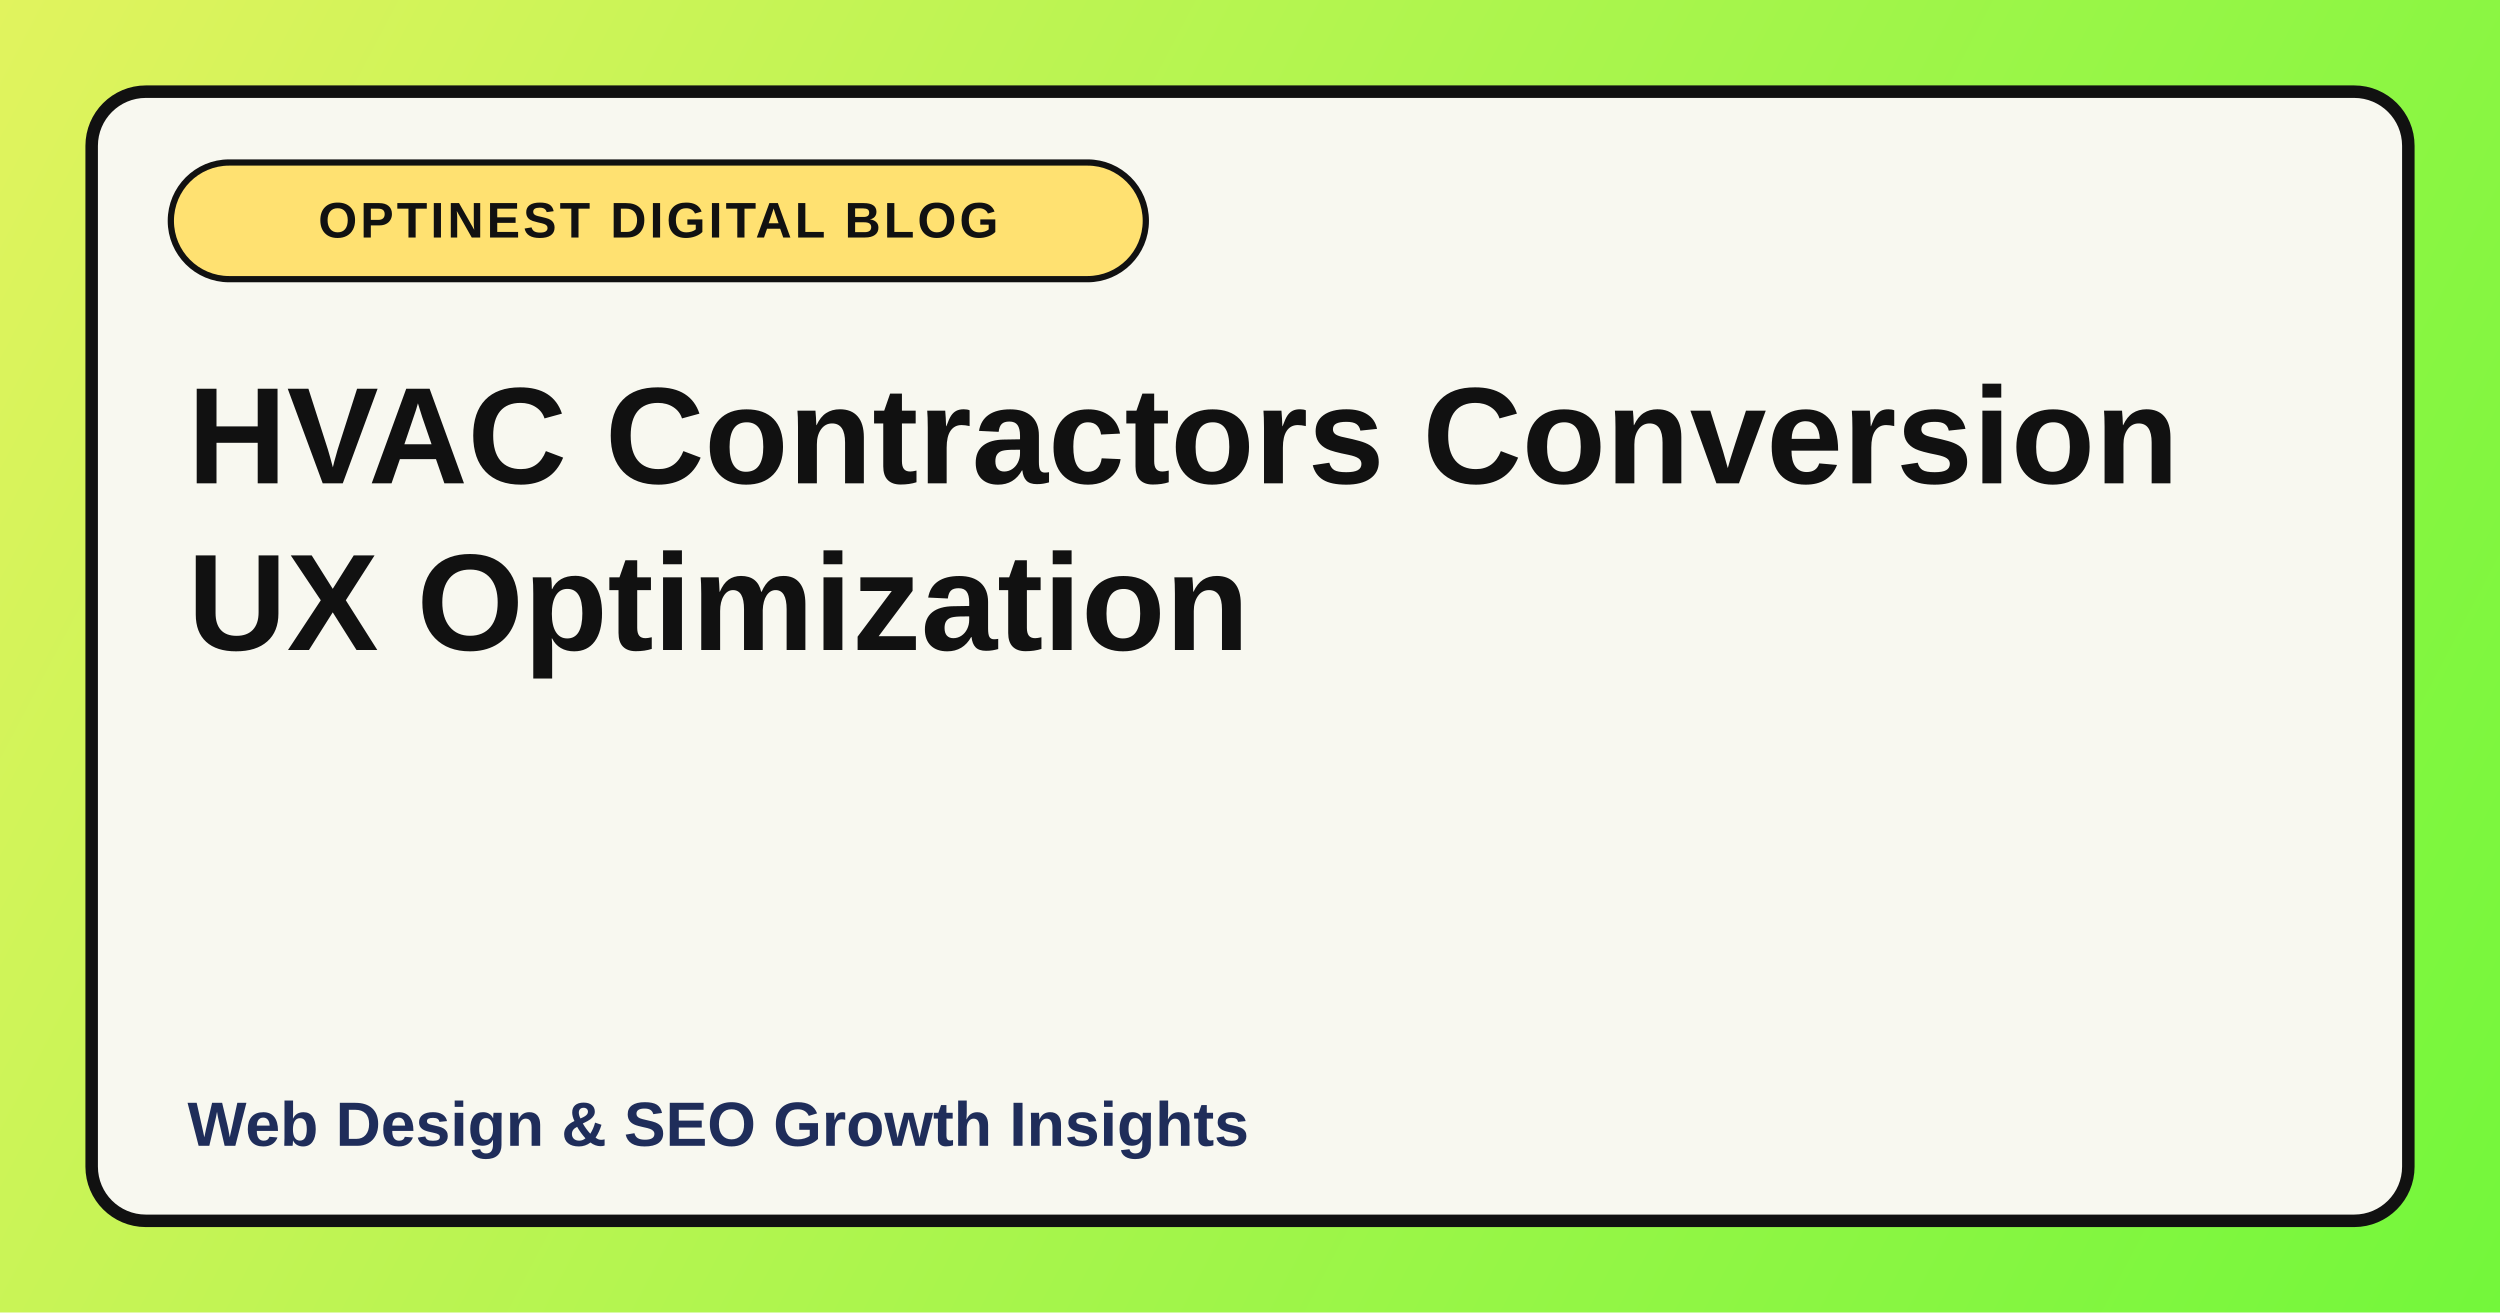
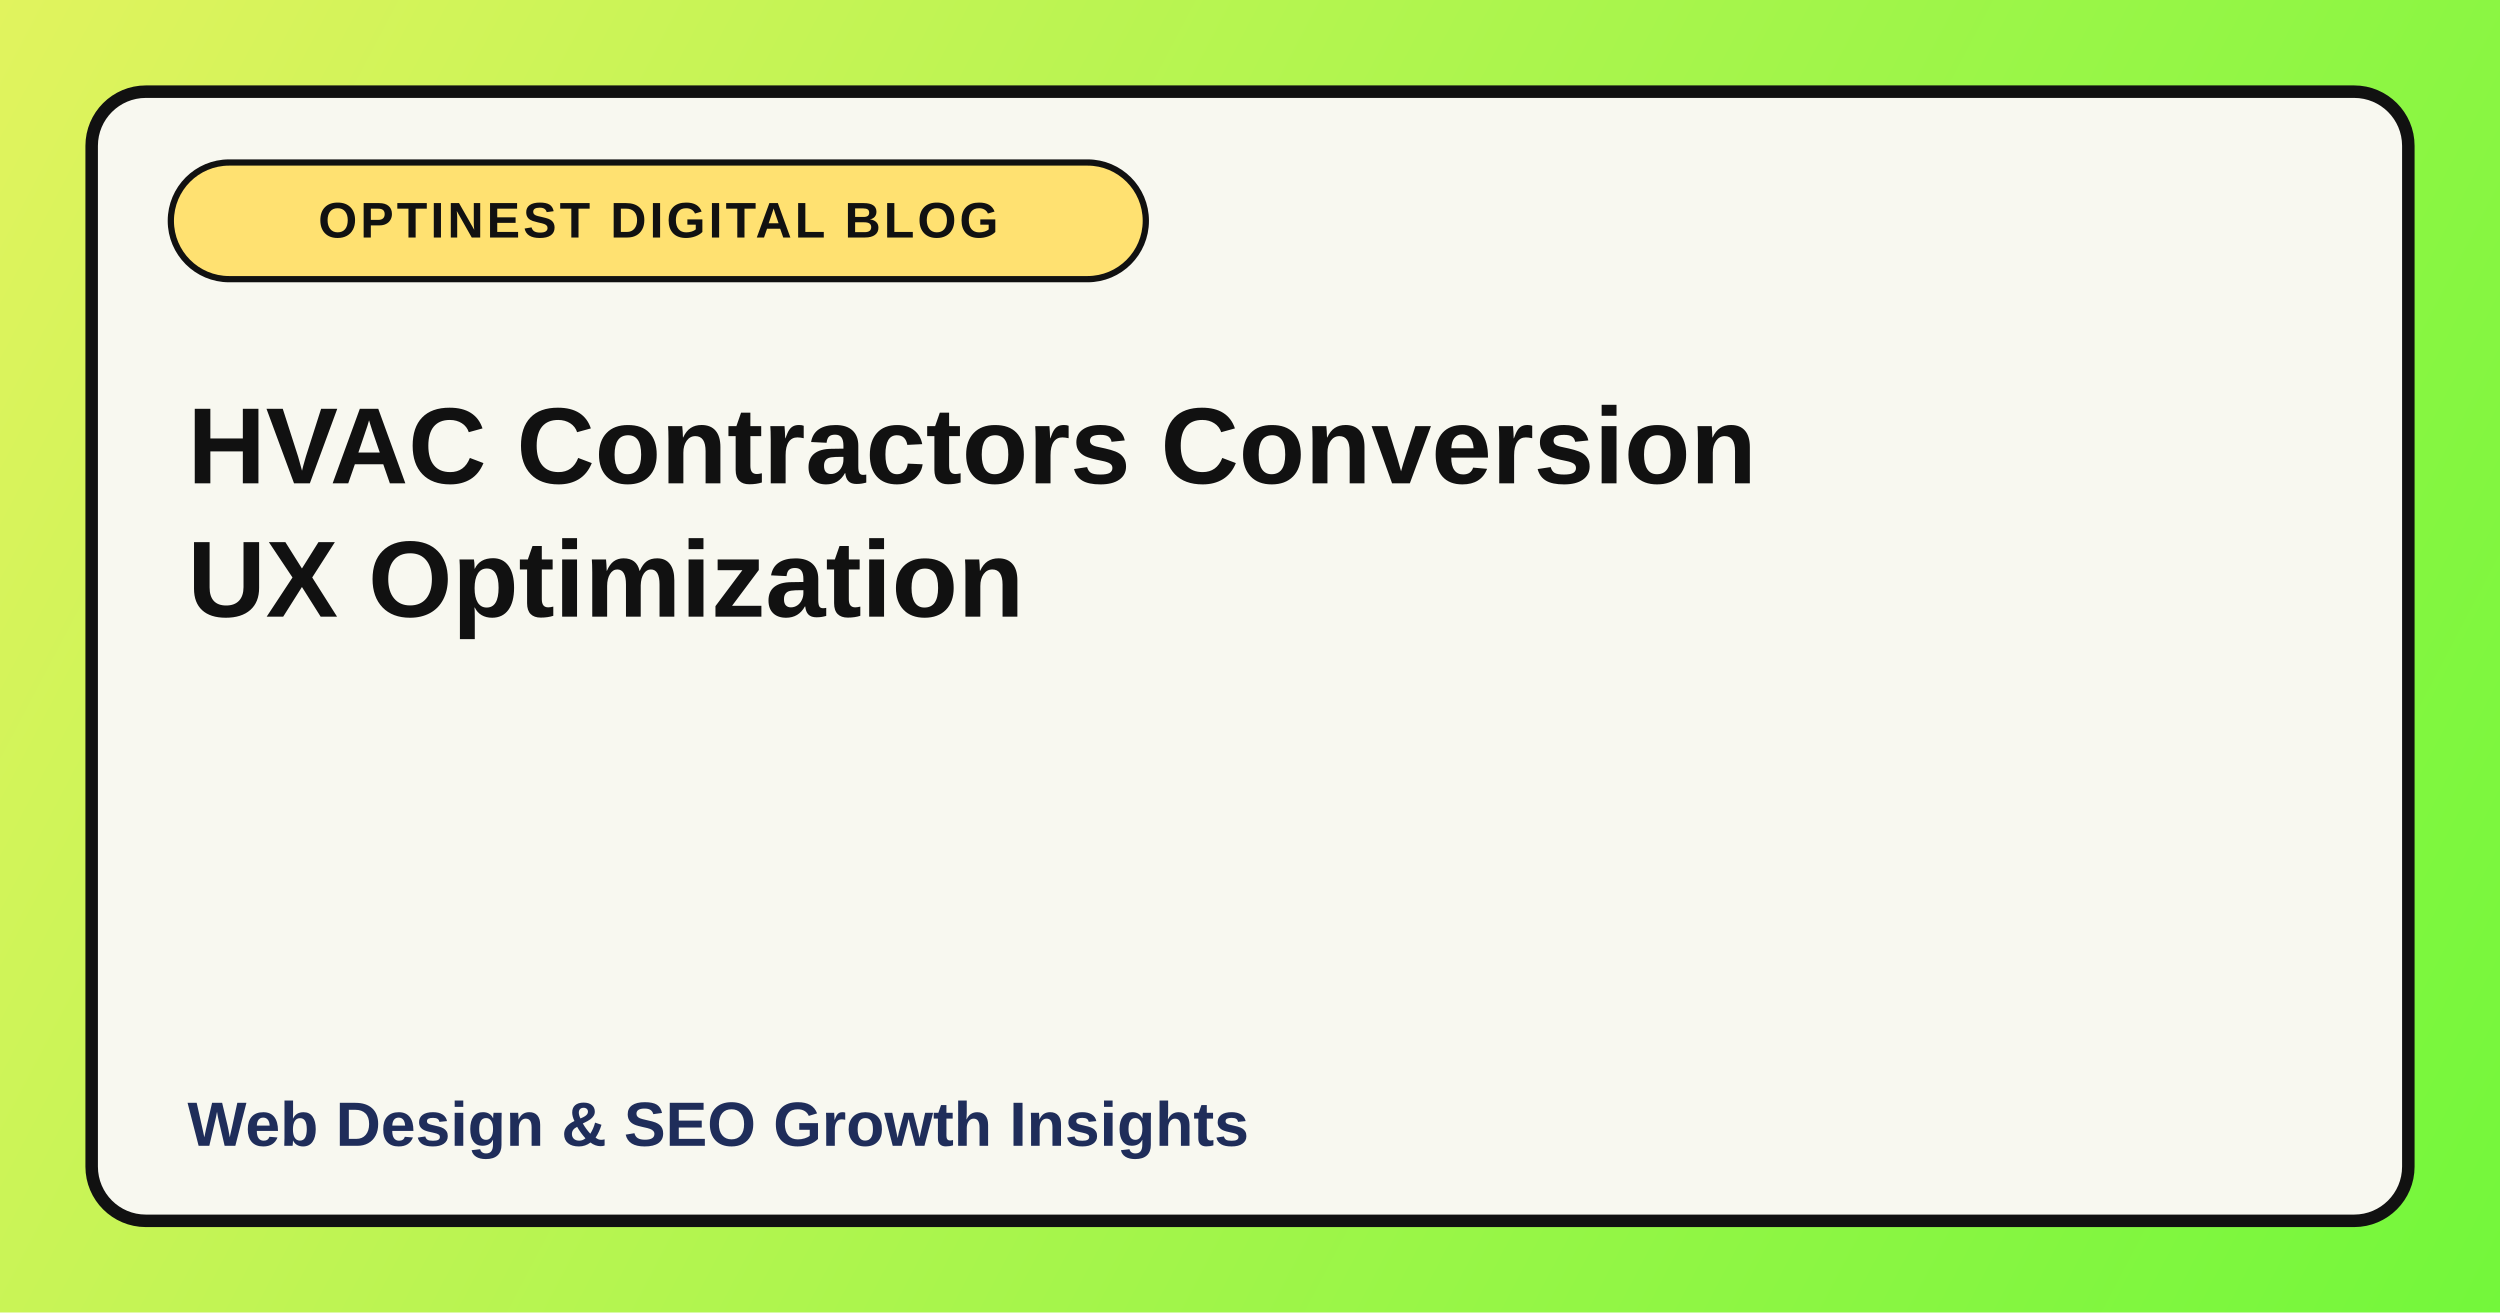
<svg xmlns="http://www.w3.org/2000/svg" width="1200" height="630" viewBox="0 0 1200 630" fill="none">
  <defs>
    <linearGradient id="bg" x1="0" y1="0" x2="1200" y2="630" gradientUnits="userSpaceOnUse">
      <stop offset="0%" stop-color="hsl(67 86% 66%)" />
      <stop offset="100%" stop-color="hsl(102 92% 60%)" />
    </linearGradient>
  </defs>
  <rect width="1200" height="630" fill="url(#bg)" />
  <rect x="44" y="44" width="1112" height="542" rx="26" fill="#F8F8F0" stroke="#111" stroke-width="6" />
  <rect x="82" y="78" width="468" height="56" rx="28" fill="#FFE171" stroke="#111" stroke-width="3" />
  <text x="316" y="114" text-anchor="middle" font-family="Arial, sans-serif" font-size="24" font-weight="700" letter-spacing="1.5" fill="#111">OPTINEST DIGITAL BLOG</text>
-   <text x="90" y="232" font-family="Arial Black, Arial, sans-serif" font-size="66" font-weight="900" fill="#111">
+   <text x="90" y="232" font-family="Arial Black, Arial, sans-serif" font-size="52" font-weight="900" fill="#111">
    <tspan x="90" dy="0">HVAC Contractors Conversion</tspan>
-     <tspan x="90" dy="80">UX Optimization</tspan>
+     <tspan x="90" dy="64">UX Optimization</tspan>
  </text>
  <text x="90" y="550" font-family="Arial, sans-serif" font-size="30" font-weight="700" fill="#1f2d5a">Web Design &amp; SEO Growth Insights</text>
</svg>
